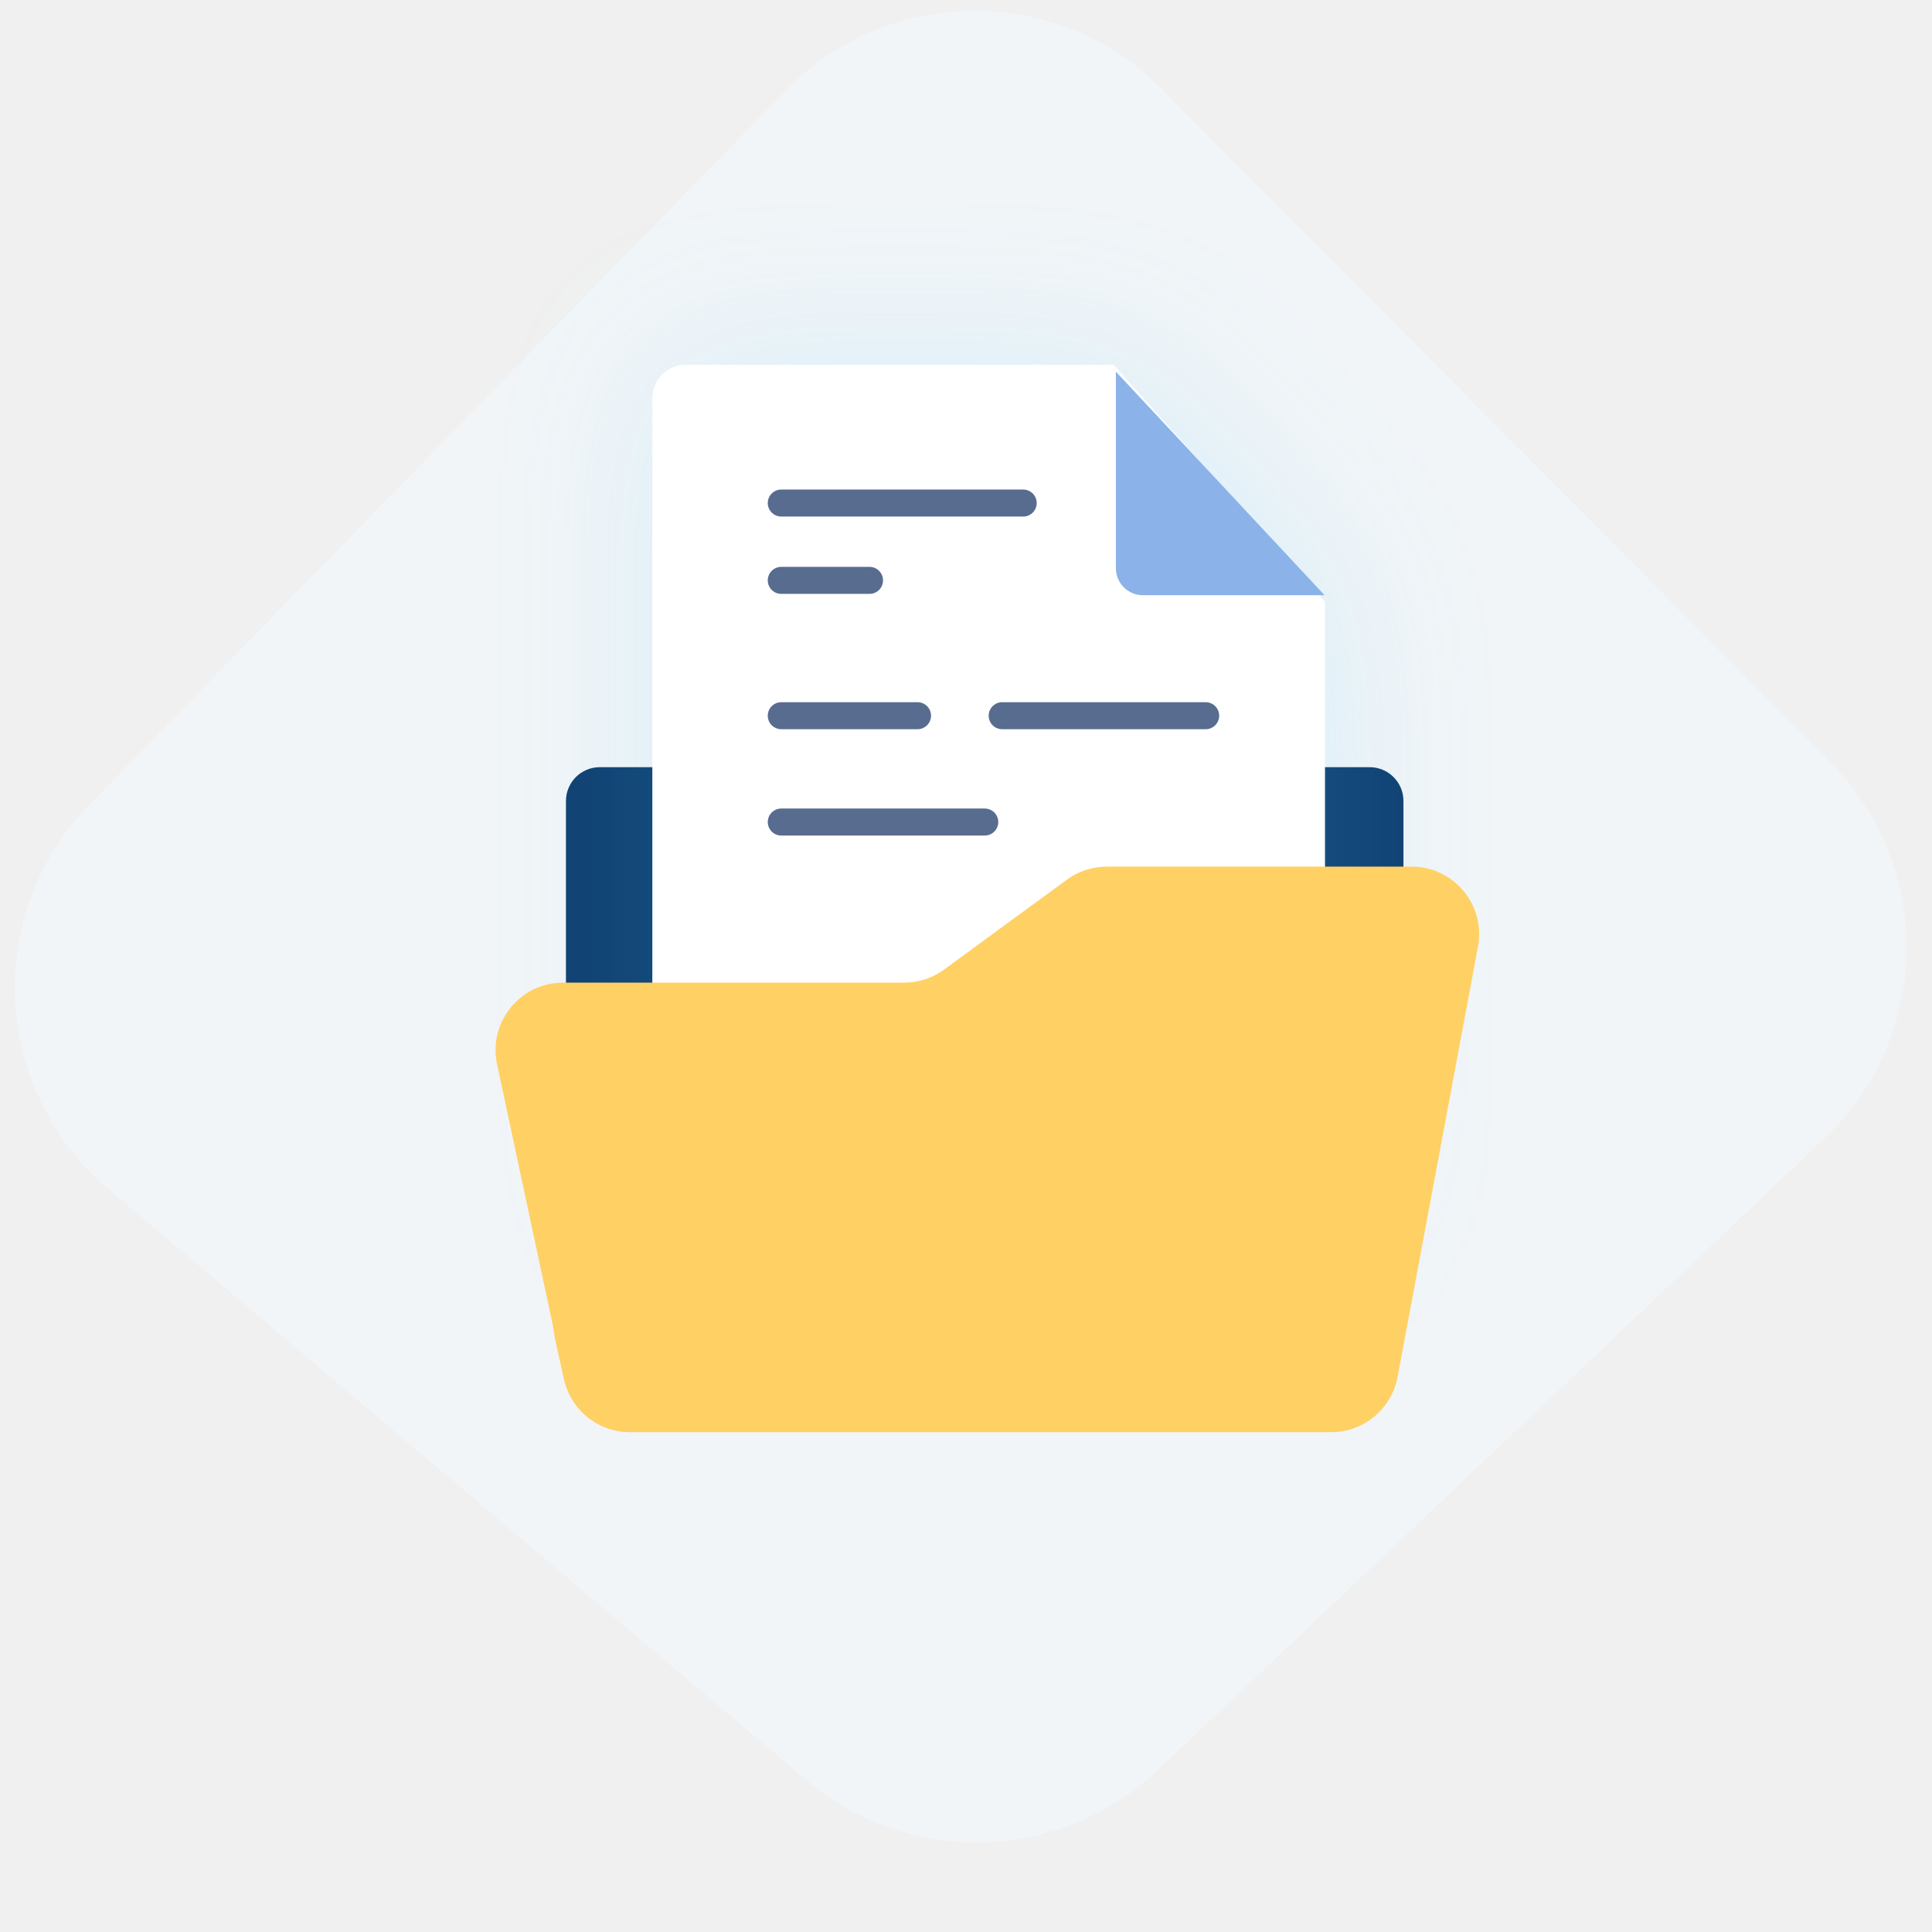
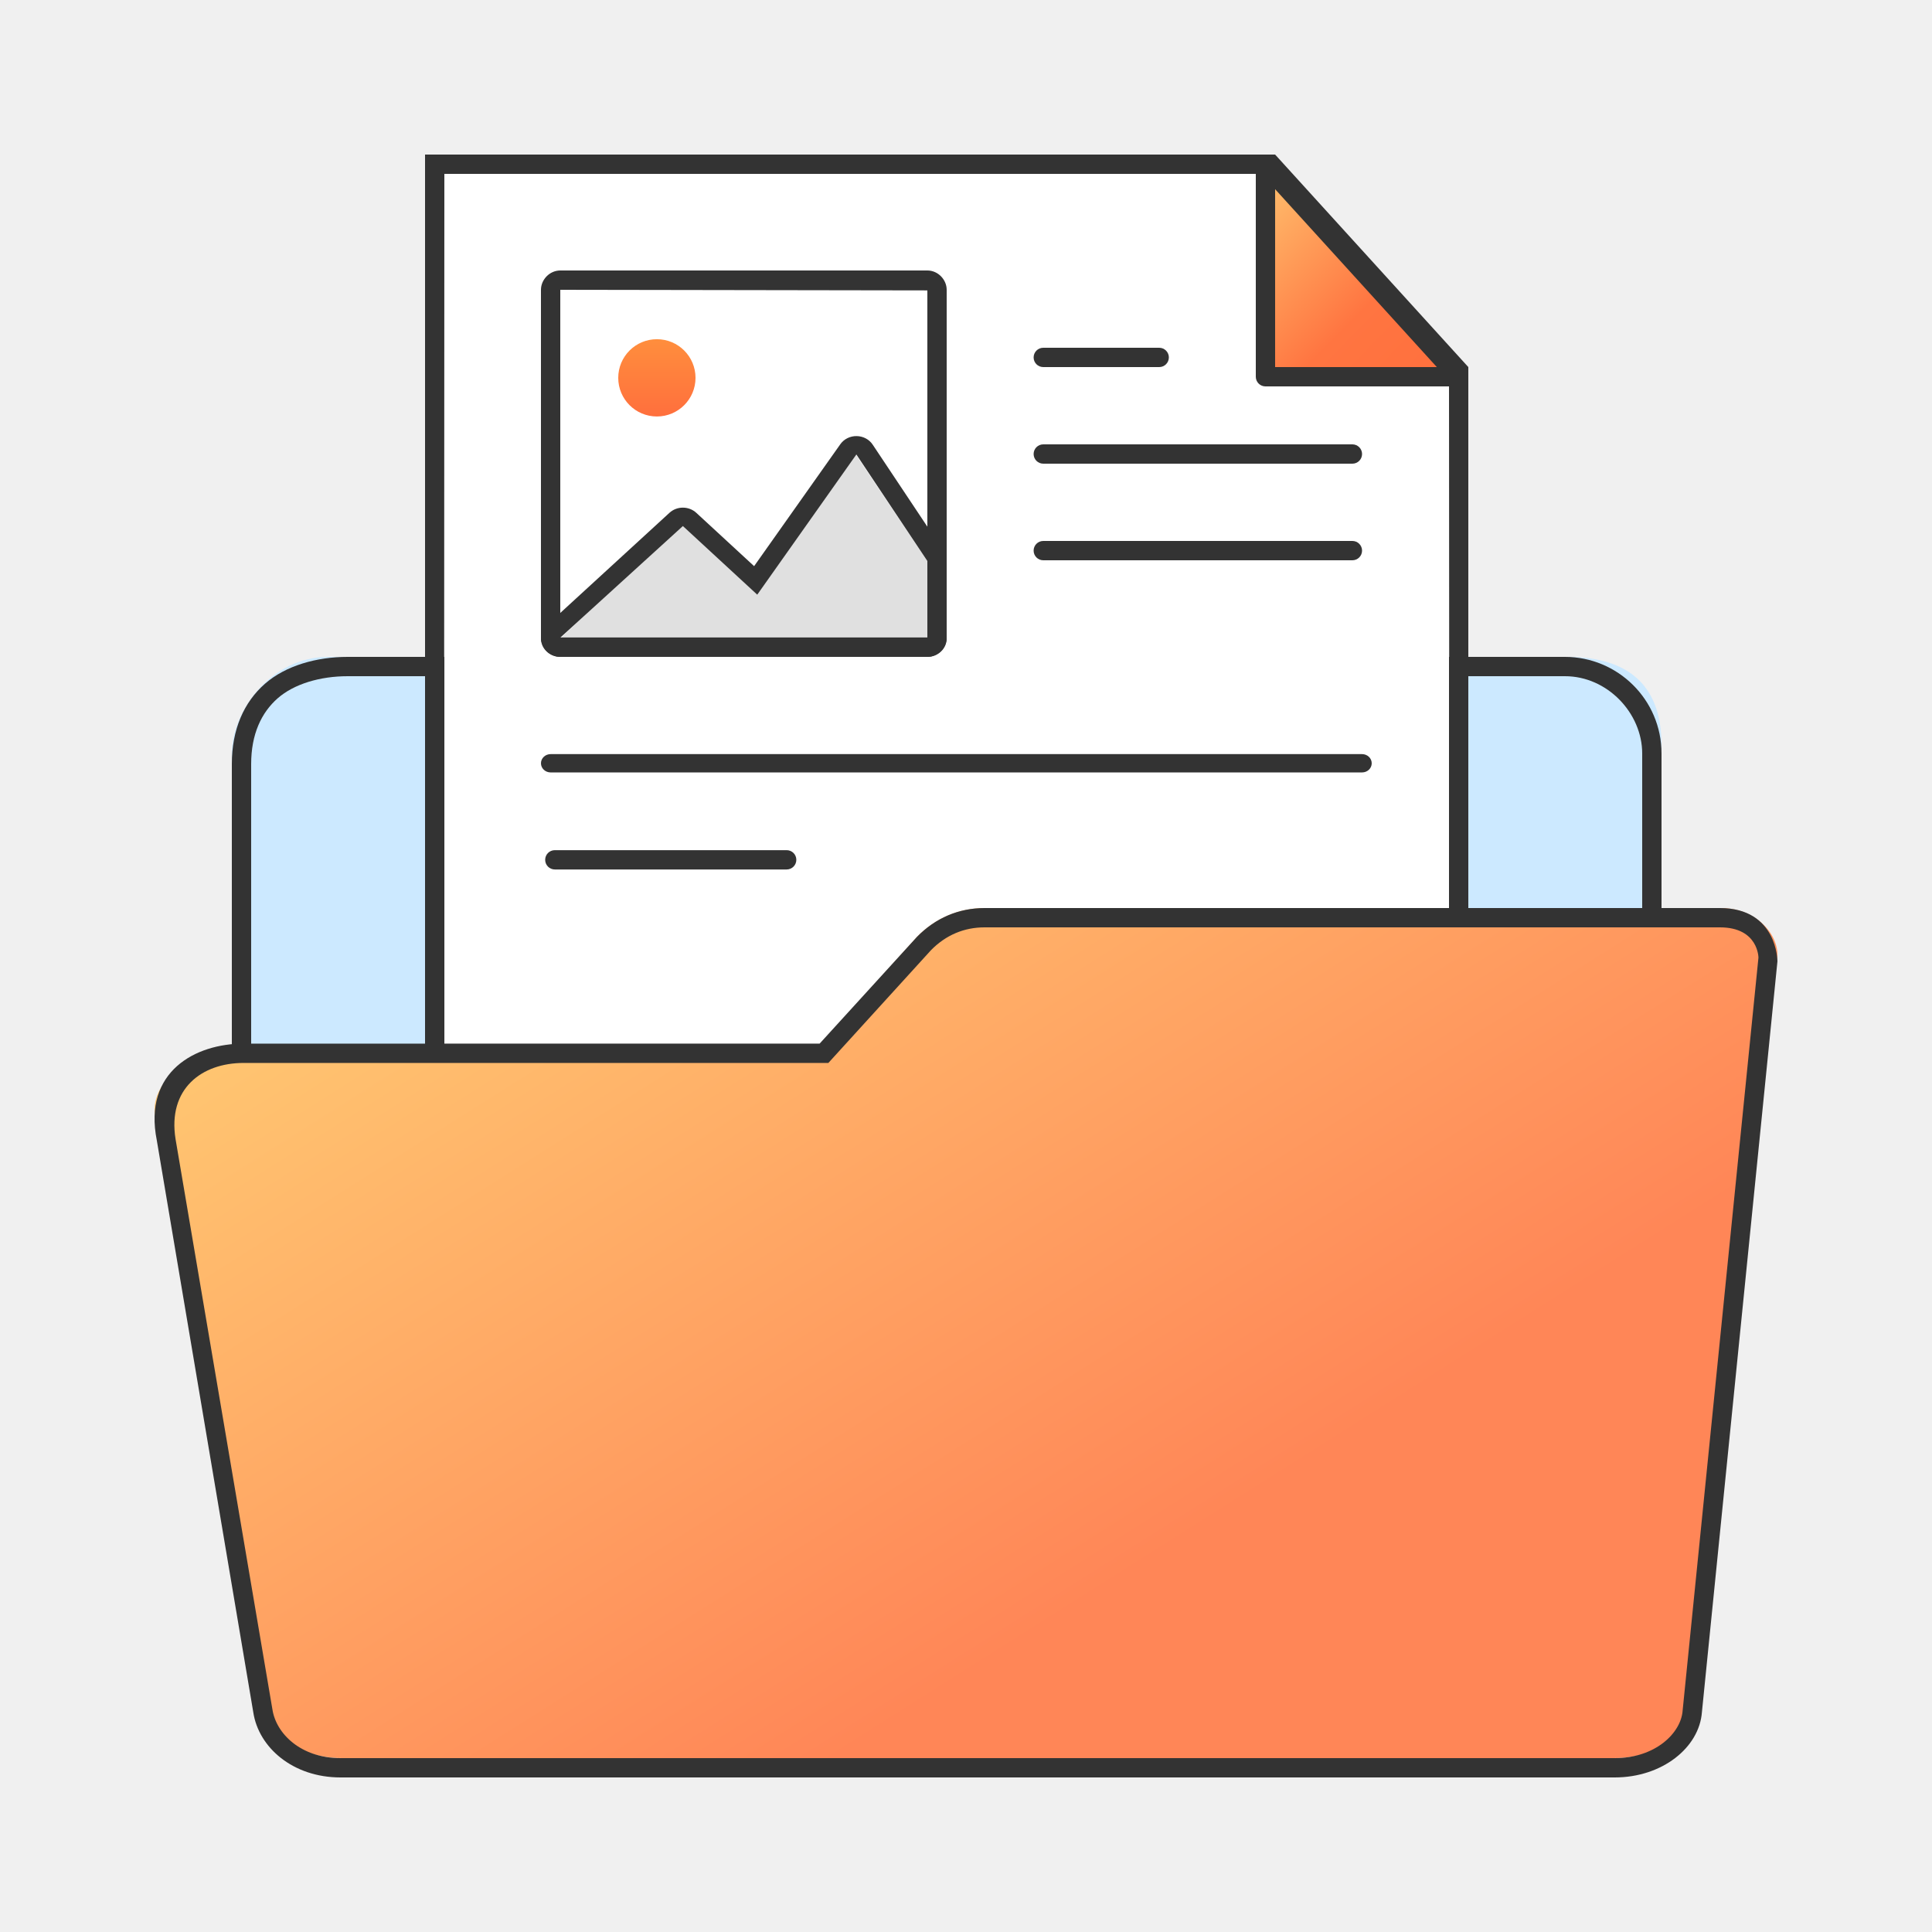
- <svg xmlns="http://www.w3.org/2000/svg" width="280" height="280" viewBox="0 0 280 280" fill="none">
-   <mask id="mask0" mask-type="alpha" maskUnits="userSpaceOnUse" x="0" y="0" width="280" height="280">
-     <rect width="280" height="280" fill="white" />
-   </mask>
-   <g mask="url(#mask0)">
-     <path opacity="0.6" d="M113.891 13.095C128.78 -2.175 153.292 -2.287 168.32 12.846L265.205 110.408C280.311 125.62 279.936 150.285 264.373 165.029L167.779 256.547C153.646 269.937 131.701 270.549 116.843 257.967L15.702 172.313C-1.194 158.004 -2.416 132.371 13.041 116.519L113.891 13.095Z" fill="#F1F9FE" />
-   </g>
-   <rect x="82.024" y="111.186" width="121.375" height="68.769" rx="4.895" fill="#0F4071" />
-   <g filter="url(#filter0_d)">
-     <path d="M94.566 57.762C94.566 55.059 96.758 52.867 99.461 52.867H161.381L192.004 87.19V172.654C192.004 175.357 189.813 177.549 187.109 177.549H99.461C96.758 177.549 94.566 175.357 94.566 172.654V57.762Z" fill="white" />
-     <path d="M96.524 57.762C96.524 56.14 97.839 54.825 99.461 54.825H160.504L190.046 87.936V172.654C190.046 174.276 188.731 175.591 187.109 175.591H99.461C97.839 175.591 96.524 174.276 96.524 172.654V57.762Z" stroke="white" stroke-width="3.916" />
-   </g>
-   <path d="M191.969 86.263L161.721 53.856V82.347C161.721 84.51 163.474 86.263 165.637 86.263H191.969Z" fill="#8BB3EA" />
-   <line x1="113.228" y1="72.905" x2="148.287" y2="72.905" stroke="#586C8F" stroke-width="3.916" stroke-linecap="round" />
-   <line x1="113.228" y1="103.725" x2="132.975" y2="103.725" stroke="#586C8F" stroke-width="3.916" stroke-linecap="round" />
-   <line x1="145.243" y1="103.725" x2="174.734" y2="103.725" stroke="#586C8F" stroke-width="3.916" stroke-linecap="round" />
-   <line x1="113.228" y1="119.135" x2="142.719" y2="119.135" stroke="#586C8F" stroke-width="3.916" stroke-linecap="round" />
-   <line x1="113.228" y1="84.112" x2="126.016" y2="84.112" stroke="#586C8F" stroke-width="3.916" stroke-linecap="round" />
-   <path d="M192.921 207.552H91.35C86.731 207.552 82.74 204.325 81.775 199.808L72.04 154.246C70.738 148.153 75.383 142.41 81.614 142.41H131.037C133.116 142.41 135.142 141.748 136.82 140.52L154.622 127.489C156.3 126.261 158.326 125.599 160.405 125.599H204.575C210.702 125.599 215.324 131.164 214.199 137.187L202.545 199.56C201.679 204.194 197.635 207.552 192.921 207.552Z" fill="#FFD064" />
-   <path d="M192.848 207.552H91.291C86.699 207.552 82.724 204.361 81.732 199.878L80.439 194.034C79.086 187.922 83.738 182.129 89.998 182.129H123.231C125.31 182.129 127.336 181.467 129.013 180.239L146.816 167.208C148.494 165.98 150.52 165.318 152.599 165.318H196.874C202.966 165.318 207.579 170.823 206.513 176.821L202.487 199.475C201.657 204.148 197.594 207.552 192.848 207.552Z" fill="#FFD064" />
+ <svg xmlns="http://www.w3.org/2000/svg" width="100" height="100" viewBox="0 0 100 100" fill="none">
+   <path fill-rule="evenodd" clip-rule="evenodd" d="M22 55V34H17C14 34 12 36.827 12 39V55H22Z" fill="#CCE9FF" />
+   <path d="M22 9H66.5L76 19.5V54H22V9Z" fill="white" />
+   <path d="M65.5 8.5L76 19.5H65.5V8.5Z" fill="url(#paint0_linear)" />
+   <path fill-rule="evenodd" clip-rule="evenodd" d="M22 8H66L76 19V48.786H75.018L75 19L66 9H23L22.982 55H40.885V56H22V8Z" fill="#333333" />
+   <path fill-rule="evenodd" clip-rule="evenodd" d="M65.32 8.034C65.512 7.959 65.731 8.011 65.87 8.164L75.87 19.164C76.003 19.31 76.037 19.521 75.957 19.702C75.877 19.883 75.698 20 75.5 20H65.5C65.224 20 65 19.776 65 19.5V8.5C65 8.293 65.127 8.108 65.32 8.034ZM66 9.793V19H74.37L66 9.793Z" fill="#333333" />
+   <path fill-rule="evenodd" clip-rule="evenodd" d="M13.71 35.395C14.783 34.452 16.389 34 18 34H23.001V56H12V39.545C12 37.752 12.627 36.346 13.71 35.395ZM14.37 36.146C13.532 36.883 13 38 13 39.545V55H22V35H18C16.567 35 15.217 35.401 14.37 36.146Z" fill="#333333" />
+   <path fill-rule="evenodd" clip-rule="evenodd" d="M76 34V48H86V38.56C86 35.234 84.012 34 81.114 34H76Z" fill="#CCE9FF" />
+   <path fill-rule="evenodd" clip-rule="evenodd" d="M75 34H81C83.722 34 86 36.202 86 39V49H75V34ZM76 35V48H85V39C85 36.916 83.202 35 81 35H76Z" fill="#333333" />
+   <path fill-rule="evenodd" clip-rule="evenodd" d="M47.487 48.467L42.343 54.191H12.583C10.125 54.191 7.748 55.914 8.021 57.703L13.211 87.698C13.484 89.487 15.259 91 17.717 91H83.537C85.995 91 87.907 89.487 88.043 87.698L91.972 49.697C92.195 48.573 91.053 47 89.046 47H50.986C49.648 47 48.443 47.504 47.487 48.467Z" fill="url(#paint1_linear)" />
+   <path fill-rule="evenodd" clip-rule="evenodd" d="M42.876 55.018H12.604C10.447 55.018 8.668 56.348 9.087 58.962L14.098 88.465L14.1 88.475C14.289 89.736 15.574 91 17.625 91H83.576C85.694 91 87.007 89.694 87.092 88.548L87.093 88.535L91.017 49.567C91.017 49.567 91.017 48 89.023 48H50.96C49.904 48 48.96 48.395 48.189 49.18L42.876 55.018ZM47.454 48.5L42.423 54.018H12.604C10.141 54.018 7.399 55.439 8.116 59.023L13.109 88.623C13.383 90.452 15.162 92 17.625 92H83.576C86.039 92 87.954 90.452 88.091 88.623L92 49.758C92 49.758 92 47 89.023 47H50.96C49.62 47 48.412 47.515 47.454 48.5Z" fill="#333333" />
+   <path d="M48 14.952H29V33.047H48V14.952Z" fill="white" />
+   <path fill-rule="evenodd" clip-rule="evenodd" d="M29 33.048L35.5 26.857L39 30.191L44.293 23.524L48 29.038V33.048" fill="#E0E0E0" />
+   <path fill-rule="evenodd" clip-rule="evenodd" d="M28 15C28 14.474 28.448 14 29 14H48C48.552 14 49 14.474 49 15V33C49 33.526 48.552 34 48 34H29C28.448 34 28 33.526 28 33V15ZM48 15.031V33H29V15L48 15.031Z" fill="#333333" />
+   <path fill-rule="evenodd" clip-rule="evenodd" d="M29.01 32.995H48V29.038L44.325 23.524L39.195 30.78L35.346 27.228L29.01 32.995ZM39.033 29.304L36.041 26.544C35.654 26.187 35.04 26.186 34.652 26.542L28.306 32.362C27.909 32.726 27.897 33.329 28.28 33.708C28.663 34.087 29.296 34.099 29.694 33.734L29.922 33.524H47.134C47.307 33.808 47.63 34 48 34C48.552 34 49 33.574 49 33.048V29.038C49 28.857 48.946 28.68 48.844 28.527L45.169 23.013C44.989 22.742 44.676 22.576 44.339 22.572C44.001 22.567 43.684 22.725 43.496 22.992L39.033 29.304Z" fill="#333333" />
+   <path fill-rule="evenodd" clip-rule="evenodd" d="M28 39.507C28 39.245 28.224 39.033 28.5 39.033H70.5C70.776 39.033 71 39.245 71 39.507C71 39.769 70.776 39.981 70.5 39.981H28.5C28.224 39.981 28 39.769 28 39.507Z" fill="#333333" />
+   <path fill-rule="evenodd" clip-rule="evenodd" d="M53.5 18.5C53.5 18.224 53.724 18 54 18H60C60.276 18 60.5 18.224 60.5 18.5C60.5 18.776 60.276 19 60 19H54C53.724 19 53.5 18.776 53.5 18.5Z" fill="#333333" />
+   <path fill-rule="evenodd" clip-rule="evenodd" d="M53.5 23.5C53.5 23.224 53.724 23 54 23H70C70.276 23 70.5 23.224 70.5 23.5C70.5 23.776 70.276 24 70 24H62H54C53.724 24 53.5 23.776 53.5 23.5Z" fill="#333333" />
+   <path fill-rule="evenodd" clip-rule="evenodd" d="M53.5 28.5C53.5 28.224 53.724 28 54 28H70C70.276 28 70.5 28.224 70.5 28.5C70.5 28.776 70.276 29 70 29H54C53.724 29 53.5 28.776 53.5 28.5Z" fill="#333333" />
+   <path fill-rule="evenodd" clip-rule="evenodd" d="M28.218 44.504C28.218 44.227 28.442 44.004 28.718 44.004H40.718C40.994 44.004 41.218 44.227 41.218 44.504C41.218 44.78 40.994 45.004 40.718 45.004H28.718C28.442 45.004 28.218 44.78 28.218 44.504Z" fill="#333333" />
+   <path d="M36 19.557C36 20.662 35.105 21.557 34 21.557C32.895 21.557 32 20.662 32 19.557C32 18.452 32.895 17.557 34 17.557C35.105 17.557 36 18.452 36 19.557Z" fill="url(#paint2_linear)" />
  <defs>
-     <filter id="filter0_d" x="72.049" y="29.371" width="144.431" height="171.675" filterUnits="userSpaceOnUse" color-interpolation-filters="sRGB">
-       <feFlood flood-opacity="0" result="BackgroundImageFix" />
-       <feColorMatrix in="SourceAlpha" type="matrix" values="0 0 0 0 0 0 0 0 0 0 0 0 0 0 0 0 0 0 127 0" />
-       <feOffset dx="0.979" />
-       <feGaussianBlur stdDeviation="11.748" />
-       <feColorMatrix type="matrix" values="0 0 0 0 0.306 0 0 0 0 0.769 0 0 0 0 0.976 0 0 0 0.16 0" />
-       <feBlend mode="normal" in2="BackgroundImageFix" result="effect1_dropShadow" />
-       <feBlend mode="normal" in="SourceGraphic" in2="effect1_dropShadow" result="shape" />
-     </filter>
+     <linearGradient id="paint0_linear" x1="65.5" y1="8.07" x2="76.508" y2="18.988" gradientUnits="userSpaceOnUse">
+       <stop stop-color="#FFC671" />
+       <stop offset="0.594" stop-color="#FF7541" />
+       <stop offset="1" stop-color="#FF6F3D" />
+     </linearGradient>
+     <linearGradient id="paint1_linear" x1="8.125" y1="55.539" x2="48.063" y2="118.763" gradientUnits="userSpaceOnUse">
+       <stop stop-color="#FFC671" />
+       <stop offset="0.653" stop-color="#FF8657" />
+     </linearGradient>
+     <linearGradient id="paint2_linear" x1="34" y1="17.557" x2="34" y2="21.557" gradientUnits="userSpaceOnUse">
+       <stop stop-color="#FF8E3D" />
+       <stop offset="1" stop-color="#FF6F3D" />
+     </linearGradient>
  </defs>
</svg>
